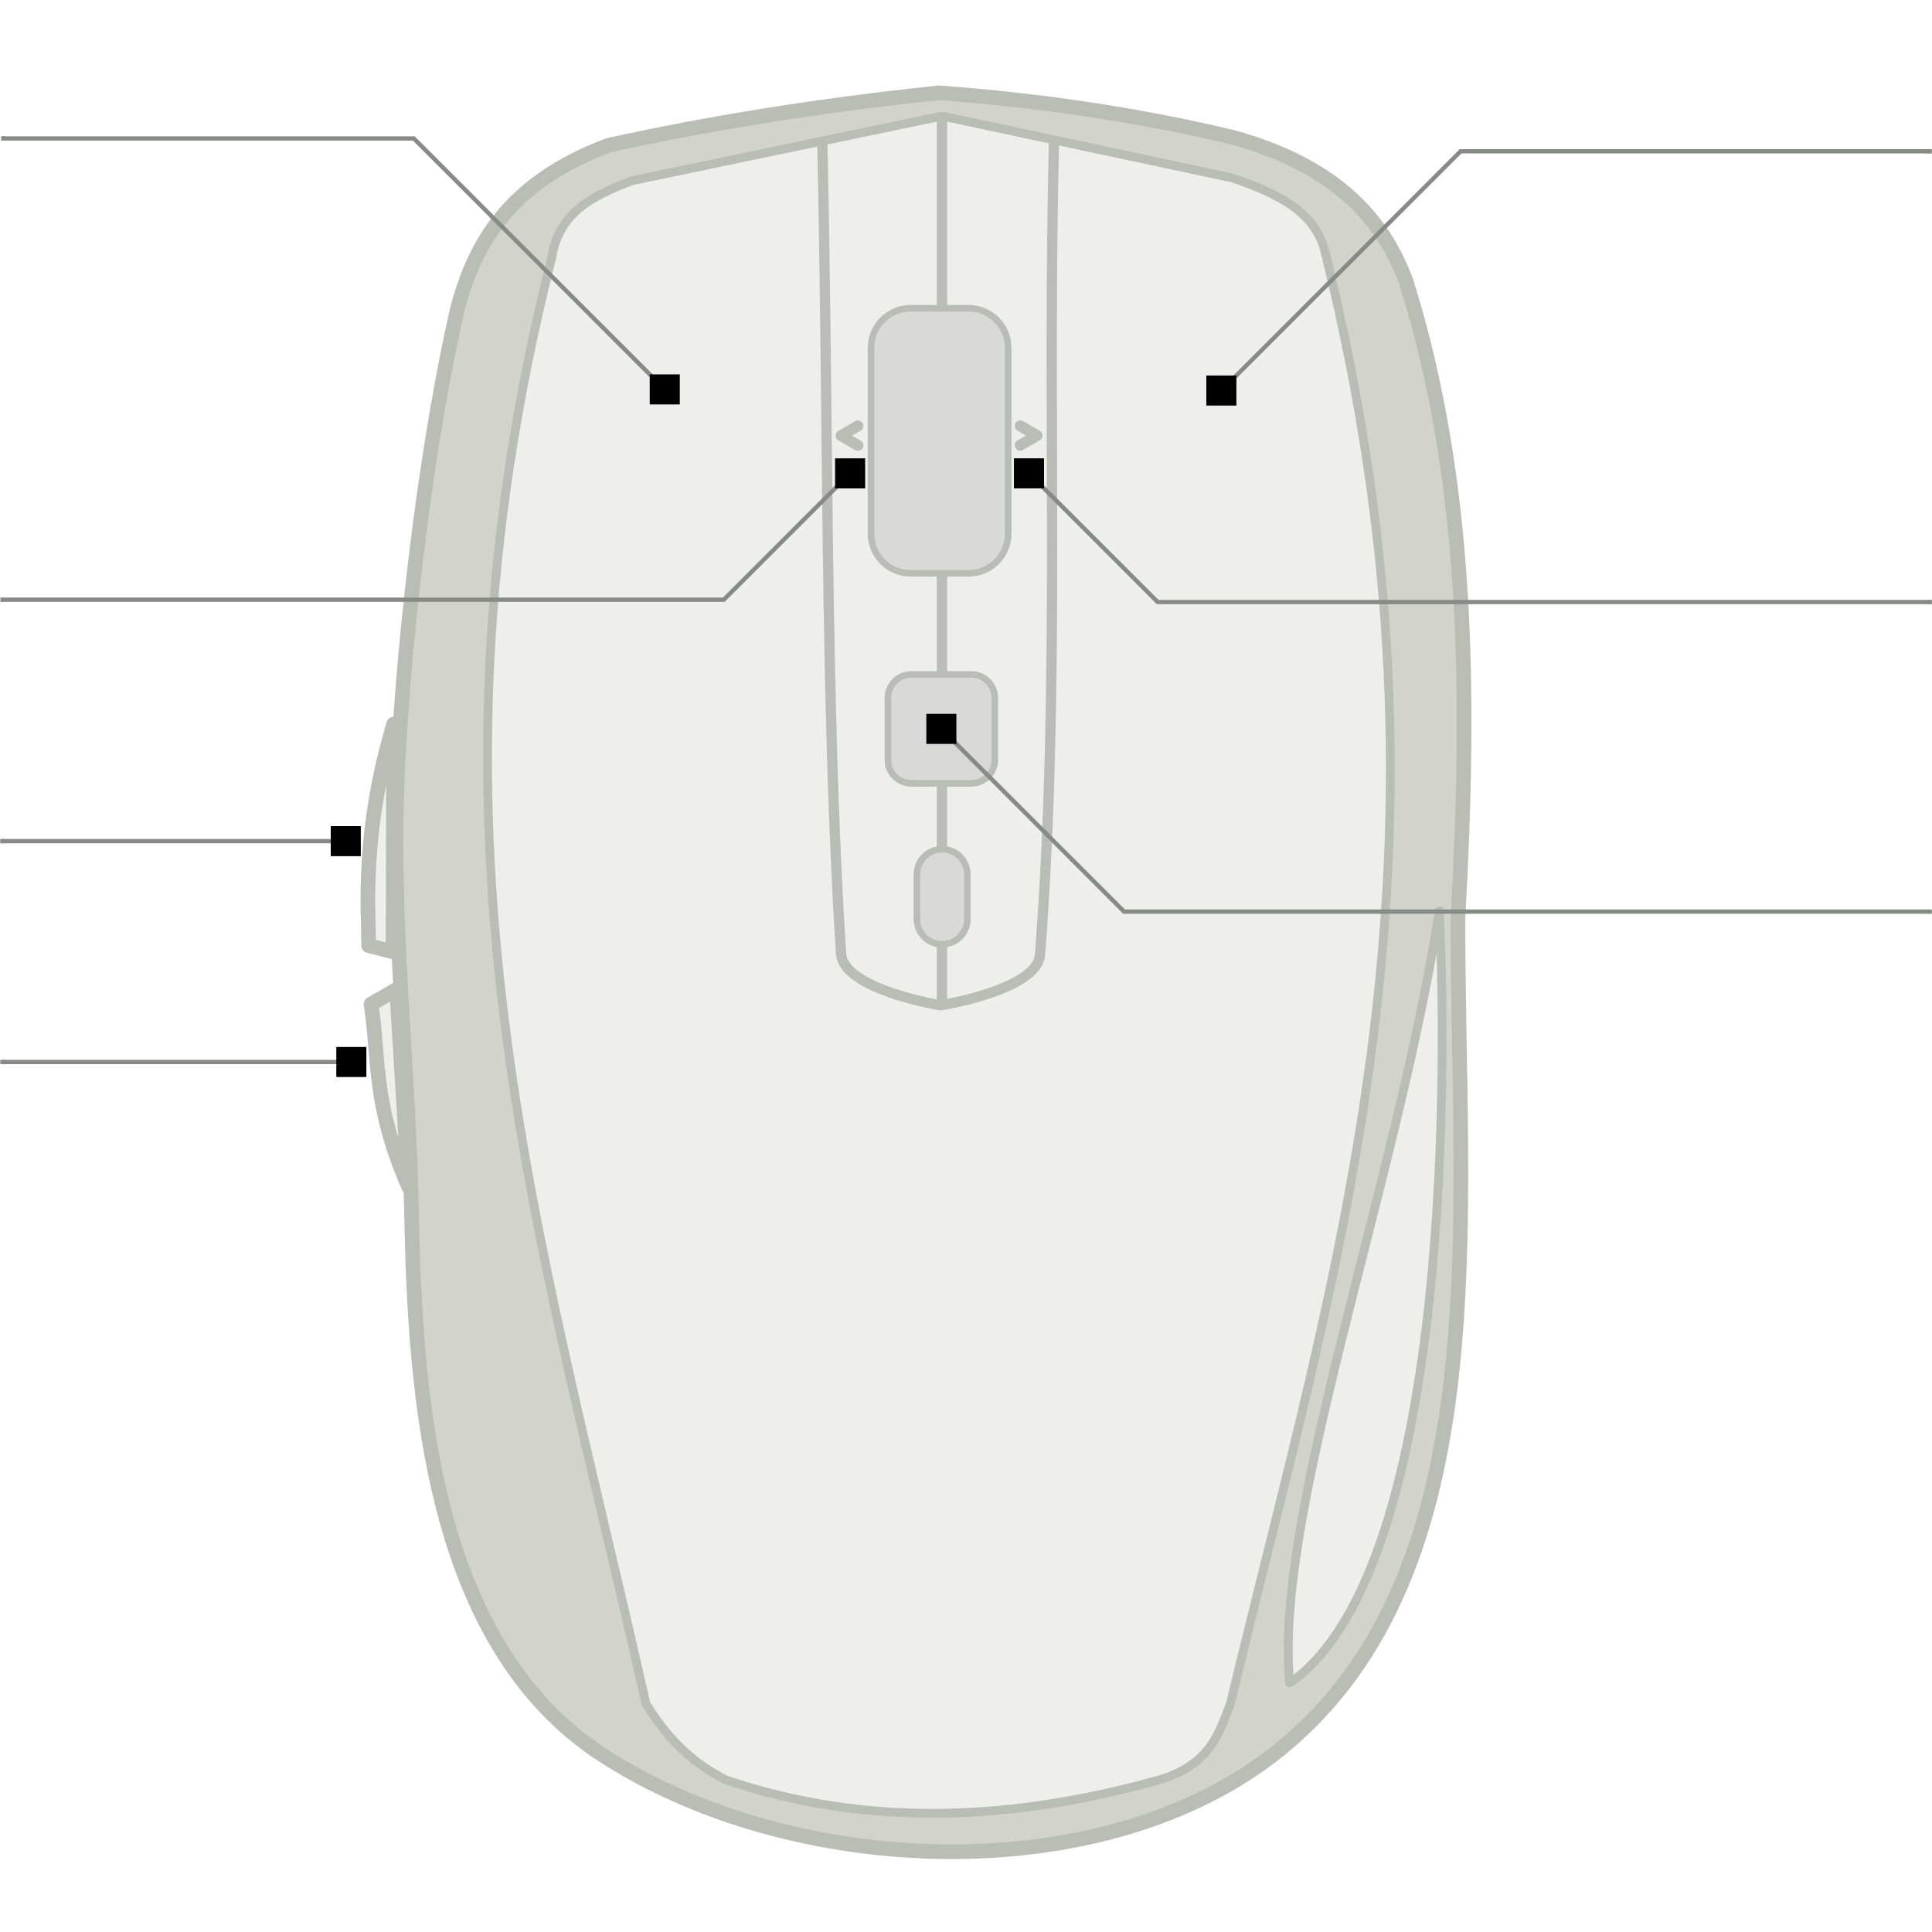
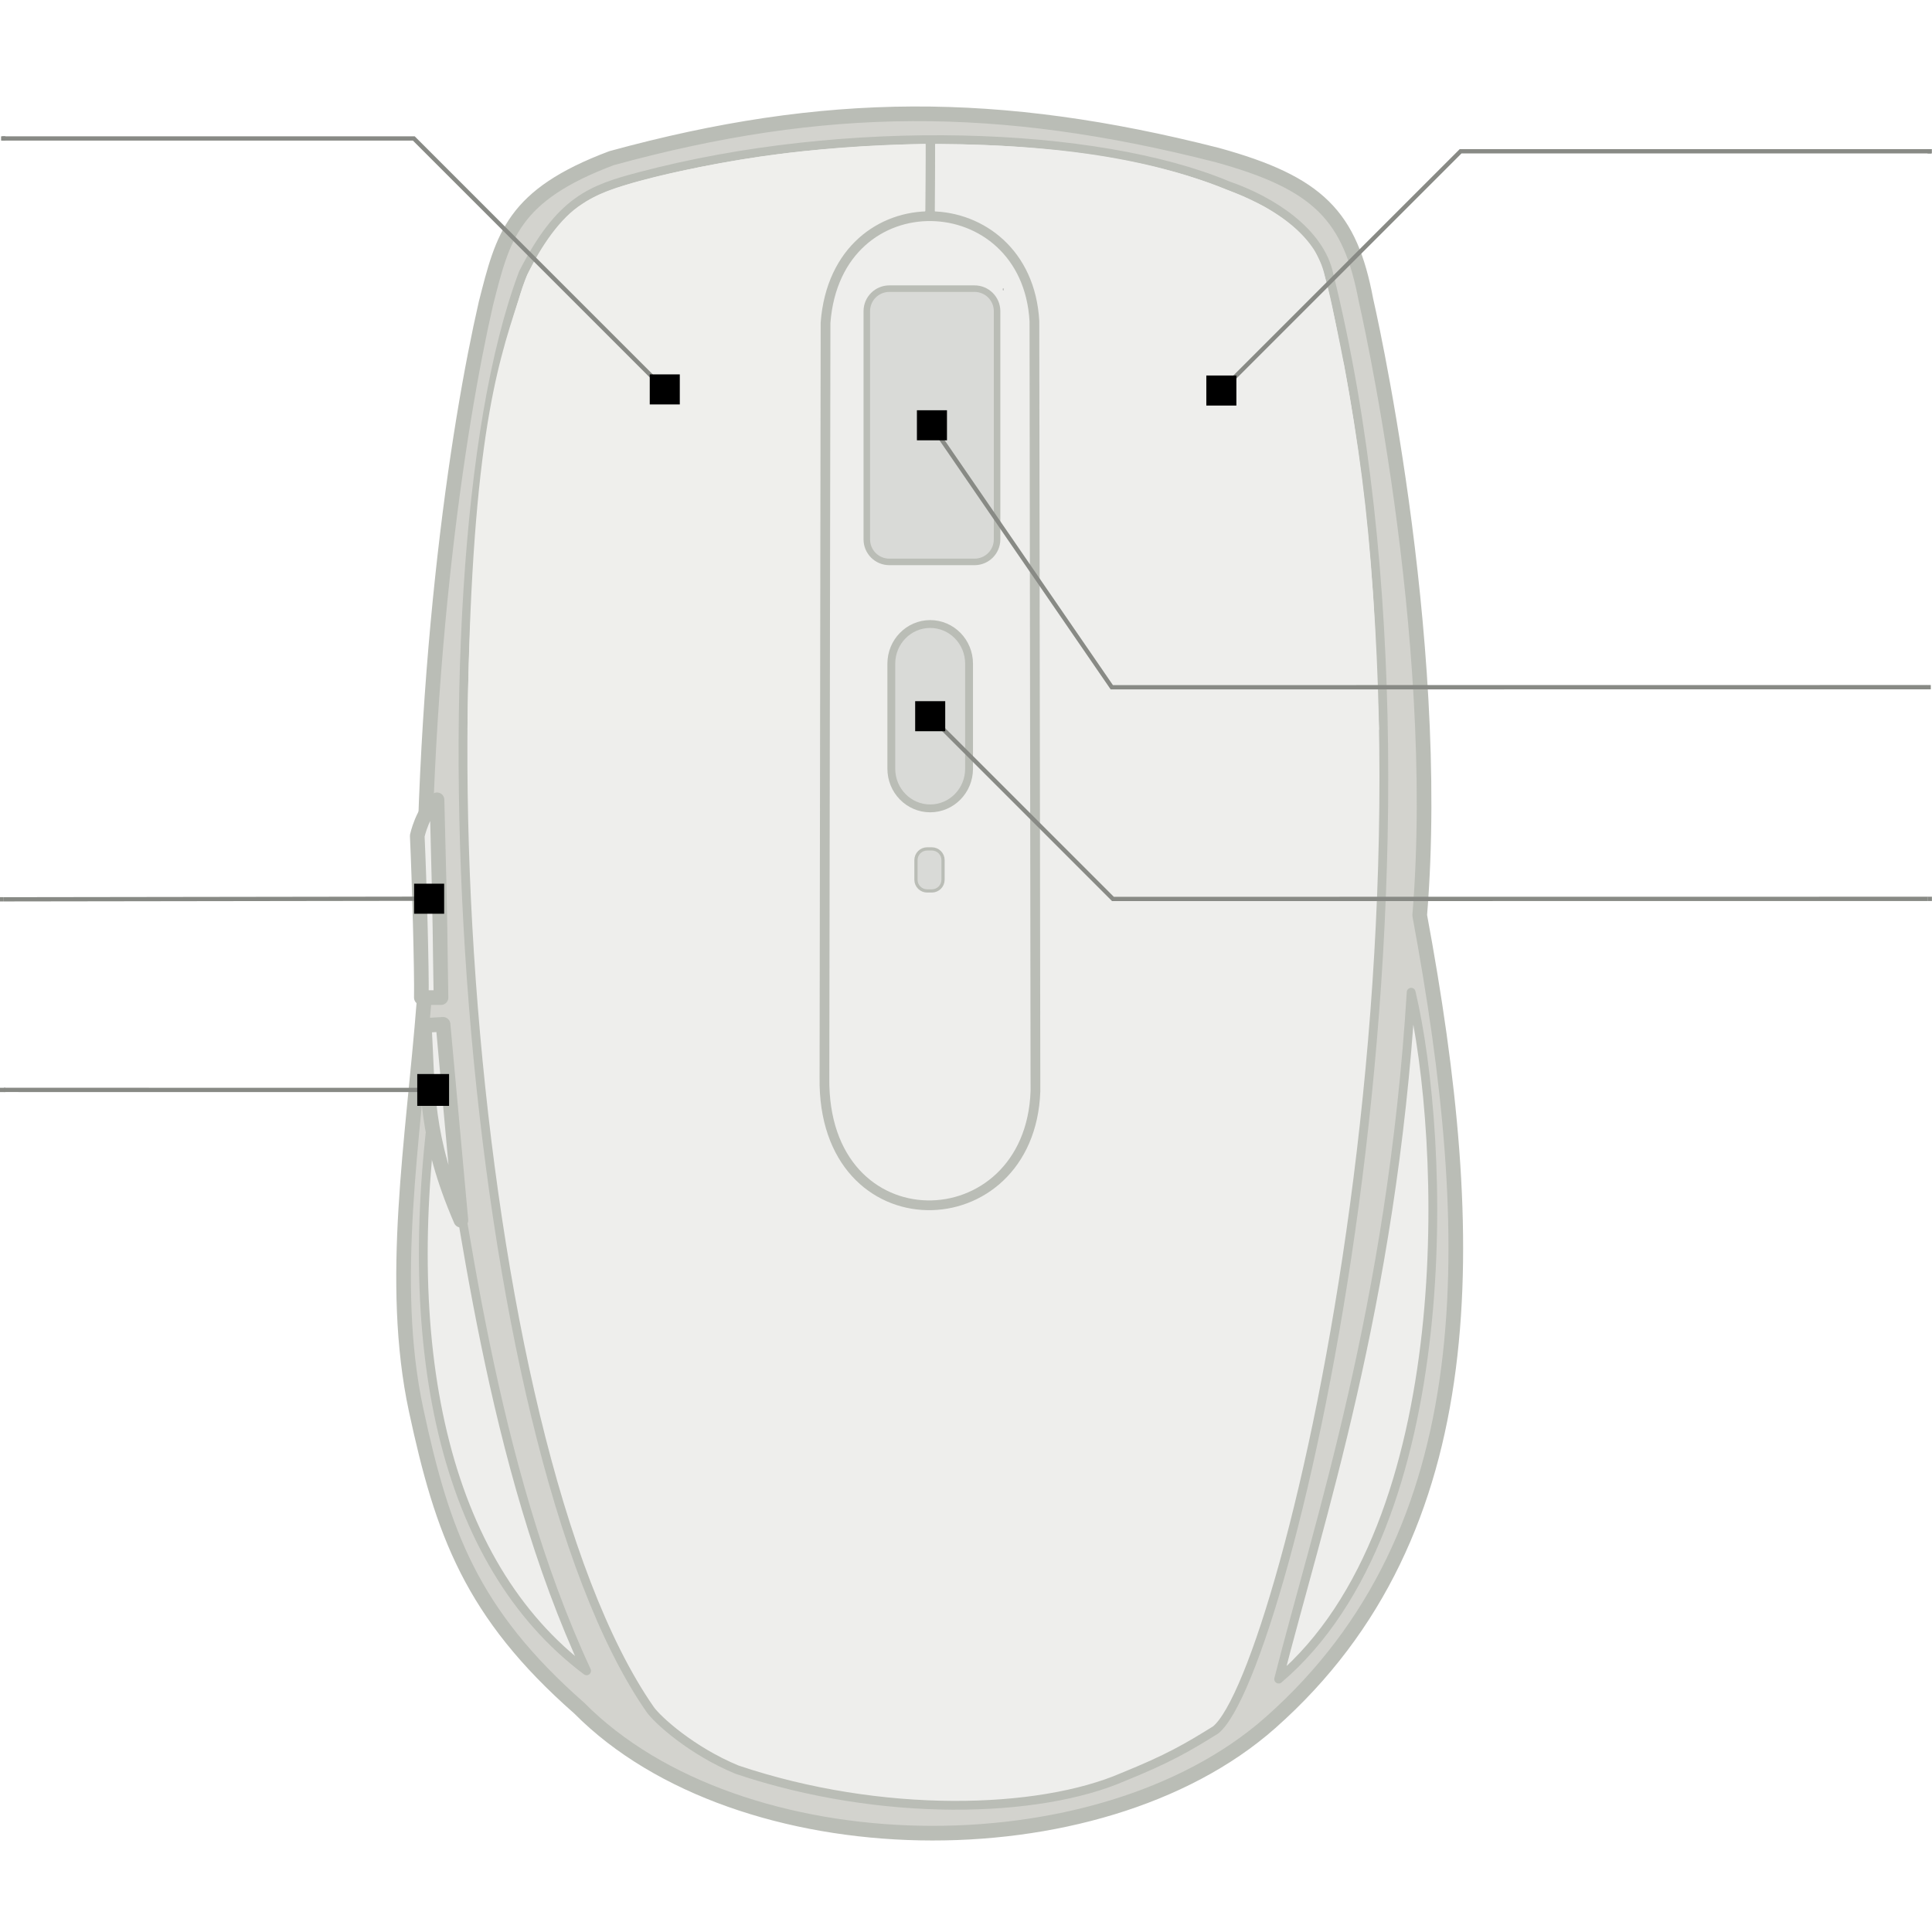
<svg xmlns="http://www.w3.org/2000/svg" version="1.1" id="svg942" width="450" height="450" viewBox="0 0 450 450">
  <defs id="defs946" />
  <g id="Device" style="display:inline" transform="translate(0,321.04)">
-     <path style="opacity:1;vector-effect:none;fill:#d3d3ce;fill-opacity:1;fill-rule:evenodd;stroke:#babdb6;stroke-width:3.414px;stroke-linecap:round;stroke-linejoin:round;stroke-miterlimit:4;stroke-dasharray:none;stroke-dashoffset:0;stroke-opacity:1" d="m 218.694,-299.424 c 23.356,1.735 46.181,5.066 68.355,10.347 23.757,6.543 34.96,18.757 40.449,33.55 14.755,46.97 14.925,97.018 12.099,148.09 -0.221,69.16 9.885,151.952 -41.259,193.686 C 257.441,119.62 184.108,116.484 139.992,87.503 100.639,61.653 96.655,4.572 95.843,-38.898 c -0.64,-34.25 -4.905,-68.501 -3.243,-102.716 1.745,-35.926 7.356,-78.716 13.841,-107.014 3.995,-15.725 12.191,-29.897 35.275,-38.567 23.029,-5.088 48.515,-9.231 76.978,-12.229 z" id="path958" />
-     <path style="display:inline;opacity:1;vector-effect:none;fill:#eeeeec;fill-opacity:1;fill-rule:evenodd;stroke:#babdb6;stroke-width:2.048;stroke-linecap:round;stroke-linejoin:round;stroke-miterlimit:4;stroke-dasharray:none;stroke-dashoffset:0;stroke-opacity:1" d="m 219.405,-294.008 67.624,14.412 c 10.275,3.53 19.613,7.796 21.728,17.737 34.478,139.543 2.382,235.179 -22.172,337.676 -2.71,6.975 -4.755,14.199 -16.629,17.737 -33.627,9.347 -67.254,11.307 -100.881,0 C 159.633,88.72 154.632,82.405 150.451,75.817 125.181,-36.599 94.771,-127.541 128.501,-260.972 c 1.682,-10.89 9.986,-14.605 18.624,-17.959 z" id="path970" />
-     <path style="display:inline;opacity:1;vector-effect:none;fill:none;fill-opacity:1;fill-rule:evenodd;stroke:#babdb6;stroke-width:2.39;stroke-linecap:butt;stroke-linejoin:miter;stroke-miterlimit:4;stroke-dasharray:none;stroke-dashoffset:0;stroke-opacity:1" d="m 191.521,-288.191 c 1.478,64.077 0.631,131.09 4.382,189.295 0.538,8.353 23.144,12.011 23.144,12.011 0,0 22.572,-3.521 23.202,-11.834 4.834,-63.807 1.567,-125.647 3.267,-189.724" id="path960" />
-     <path style="display:inline;opacity:1;vector-effect:none;fill:#eeeeec;fill-opacity:1;fill-rule:evenodd;stroke:#babdb6;stroke-width:2.048;stroke-linecap:round;stroke-linejoin:round;stroke-miterlimit:4;stroke-dasharray:none;stroke-dashoffset:0;stroke-opacity:1" d="M 300.422,70.945 C 339.275,43.968 336.691,-80.871 335.235,-108.904 325.418,-45.456 296.494,32.142 300.422,70.945 Z" id="path974" />
-     <path style="opacity:1;vector-effect:none;fill:#eeeeec;fill-opacity:1;fill-rule:evenodd;stroke:#babdb6;stroke-width:3.414px;stroke-linecap:round;stroke-linejoin:round;stroke-miterlimit:4;stroke-dasharray:none;stroke-dashoffset:0;stroke-opacity:1" d="m 91.704,-152.386 c -7.529,25.226 -5.874,43.326 -5.814,51.608 l 5.654,1.441 z" id="button3" />
-     <path style="display:inline;opacity:1;vector-effect:none;fill:#eeeeec;fill-opacity:1;fill-rule:evenodd;stroke:#babdb6;stroke-width:3.414px;stroke-linecap:round;stroke-linejoin:round;stroke-miterlimit:4;stroke-dasharray:none;stroke-dashoffset:0;stroke-opacity:1" d="m 86.425,-87.164 c 1.985,13.294 0.345,23.115 8.758,42.57 l -2.771,-46.006 z" id="button4" />
-     <path style="opacity:1;vector-effect:none;fill:#eeeeec;fill-opacity:1;fill-rule:evenodd;stroke:#babdb6;stroke-width:2.39;stroke-linecap:round;stroke-linejoin:round;stroke-miterlimit:4;stroke-dasharray:none;stroke-dashoffset:0;stroke-opacity:1" d="M 219.405,-293.358 V -87.543" id="path1908" />
-     <rect style="display:inline;opacity:1;vector-effect:none;fill:#d9dad7;fill-opacity:1;stroke:#babdb6;stroke-width:3.072;stroke-linecap:square;stroke-linejoin:miter;stroke-miterlimit:4;stroke-dasharray:none;stroke-dashoffset:0;stroke-opacity:1;paint-order:markers stroke fill" id="rect972" width="10.199" height="20.62" x="214.337" y="-122.474" ry="5.099" />
-     <rect style="display:inline;opacity:1;vector-effect:none;fill:#d9dad7;fill-opacity:1;stroke:#babdb6;stroke-width:3.072;stroke-linecap:square;stroke-linejoin:miter;stroke-miterlimit:4;stroke-dasharray:none;stroke-dashoffset:0;stroke-opacity:1;paint-order:markers stroke fill" id="button2" width="23.36" height="23.83" x="207.579" y="-163.184" ry="4.703" />
-     <rect style="display:inline;opacity:1;vector-effect:none;fill:#d9dad7;fill-opacity:1;stroke:#babdb6;stroke-width:3.072;stroke-linecap:square;stroke-linejoin:miter;stroke-miterlimit:4;stroke-dasharray:none;stroke-dashoffset:0;stroke-opacity:1;paint-order:markers stroke fill" id="rect966" width="30.415" height="60.203" x="203.643" y="-248.472" ry="8.466" />
-     <path style="opacity:1;vector-effect:none;fill:#eeeeec;fill-opacity:1;fill-rule:evenodd;stroke:none;stroke-width:2.048;stroke-linecap:round;stroke-linejoin:round;stroke-miterlimit:4;stroke-dasharray:none;stroke-dashoffset:0;stroke-opacity:1" d="m 136.542,-257.721 -16.305,112.567 63.025,-0.627 1.254,-131.066 z" id="button0" />
-     <path style="display:inline;opacity:1;vector-effect:none;fill:#eeeeec;fill-opacity:1;fill-rule:evenodd;stroke:none;stroke-width:2.048;stroke-linecap:round;stroke-linejoin:round;stroke-miterlimit:4;stroke-dasharray:none;stroke-dashoffset:0;stroke-opacity:1" d="m 299.435,-259.289 16.305,112.566 -63.025,-0.627 -1.254,-131.066 z" id="button1" />
-     <path style="display:inline;fill:none;fill-rule:evenodd;stroke:#babdb6;stroke-width:2.569px;stroke-linecap:round;stroke-linejoin:round;stroke-opacity:1" d="m 199.809,-221.82 -3.901,2.252 3.901,2.252" id="button5" />
-     <path style="display:inline;fill:none;fill-rule:evenodd;stroke:#babdb6;stroke-width:2.569px;stroke-linecap:round;stroke-linejoin:round;stroke-opacity:1" d="m 237.634,-221.852 3.901,2.252 -3.901,2.252" id="button6" />
+     <path style="opacity:1;vector-effect:none;fill:#d3d3ce;fill-opacity:1;fill-rule:evenodd;stroke:#babdb6;stroke-width:3.414px;stroke-linecap:round;stroke-linejoin:round;stroke-miterlimit:4;stroke-dasharray:none;stroke-dashoffset:0;stroke-opacity:1" d="m 283.455,-284.942 c 23.757,6.543 31.028,14.259 34.705,33.797 0,0 17.927,77.494 12.517,143.3 13.912,75.097 15.577,143.523 -34.777,188.049 C 255.695,115.756 172.071,114.33 134.929,76.826 109.72,54.683 103.04,35.855 96.93,7.422 90.508,-22.458 96.301,-55.873 98.755,-87.66 97.478,-162.632 106.694,-222.055 113.179,-250.353 c 3.995,-15.725 6.188,-25.18 29.271,-33.851 49.768,-13.617 90.161,-13.674 141.005,-0.739 z" id="path958" />
+     <path style="display:inline;opacity:1;vector-effect:none;fill:#eeeeec;fill-opacity:1;fill-rule:evenodd;stroke:#babdb6;stroke-width:2.048;stroke-linecap:round;stroke-linejoin:round;stroke-miterlimit:4;stroke-dasharray:none;stroke-dashoffset:0;stroke-opacity:1" d="m 285.961,-277.83 c 10.275,3.53 21.466,10.802 23.581,20.743 34.478,139.543 -9.916,325.551 -26.387,338.976 -6.788,4.228 -11.207,6.78 -21.606,10.988 -19.67,8.516 -56.255,9.578 -89.883,-1.729 C 161.115,86.799 153.125,79.559 151.413,77.098 108.172,14.923 94.78,-185.474 121.855,-257.436 c 8.702,-17.014 15.856,-19.493 27.127,-22.487 48.171,-12.769 106.597,-10.673 136.979,2.093 z" id="path970" />
+     <a id="a10760" transform="translate(-32.40234,-38.58398)" />
+     <path style="display:inline;opacity:1;vector-effect:none;fill:#eeeeec;fill-opacity:1;fill-rule:evenodd;stroke:#babdb6;stroke-width:2.048;stroke-linecap:round;stroke-linejoin:round;stroke-miterlimit:4;stroke-dasharray:none;stroke-dashoffset:0;stroke-opacity:1" d="M 136.631,68.129 C 114.209,19.974 107.693,-40.268 102.048,-71.279 92.23,-7.831 103.223,43.063 136.631,68.129 Z" id="path974" />
+     <path style="display:inline;opacity:1;fill:#eeeeec;fill-opacity:1;fill-rule:evenodd;stroke:#babdb6;stroke-width:2.048;stroke-linecap:round;stroke-linejoin:round;stroke-miterlimit:4;stroke-dasharray:none;stroke-dashoffset:0;stroke-opacity:1" d="M 297.822,70.057 C 340.237,33.936 336.82,-55.657 328.688,-89.929 324.174,-16.874 306.986,34.009 297.822,70.057 Z" id="path974-5" />
+     <path style="display:inline;opacity:1;vector-effect:none;fill:#eeeeec;fill-opacity:1;fill-rule:evenodd;stroke:#babdb6;stroke-width:3.414px;stroke-linecap:round;stroke-linejoin:round;stroke-miterlimit:4;stroke-dasharray:none;stroke-dashoffset:0;stroke-opacity:1" d="m 101.789,-134.747 c -3.362,2.606 -4.603,8.392 -4.603,8.392 0.474,10.139 1.067,31.502 0.955,37.674 l 4.576,0.004 c -0.31,-16.987 -0.014,-10.783 -0.928,-46.069 z" id="button4" />
+     <path style="display:inline;opacity:1;vector-effect:none;fill:#eeeeec;fill-opacity:1;fill-rule:evenodd;stroke:#babdb6;stroke-width:3.414px;stroke-linecap:round;stroke-linejoin:round;stroke-miterlimit:4;stroke-dasharray:none;stroke-dashoffset:0;stroke-opacity:1" d="m 98.836,-82.201 c 0.842,14.716 0.1,25.912 8.513,45.366 l -4.153,-45.615 z" id="button3" />
+     <path style="opacity:1;fill:#eeeeec;fill-opacity:1;fill-rule:evenodd;stroke:#babdb6;stroke-width:2.27;stroke-linecap:round;stroke-linejoin:round;stroke-miterlimit:4;stroke-dasharray:none;stroke-dashoffset:0;stroke-opacity:1" d="m 216.704,-287.783 -0.081,16.933" id="path1908" />
+     <rect style="display:inline;opacity:1;vector-effect:none;fill:#d9dad7;fill-opacity:1;stroke:#babdb6;stroke-width:1.502;stroke-linecap:square;stroke-linejoin:miter;stroke-miterlimit:4;stroke-dasharray:none;stroke-dashoffset:0;stroke-opacity:1;paint-order:markers stroke fill" id="rect972" width="5.556" height="9.042" x="213.72" y="-122.94" ry="2.236" />
+     <rect style="display:inline;opacity:1;vector-effect:none;fill:#d9dad7;fill-opacity:1;stroke:#babdb6;stroke-width:3.653;stroke-linecap:square;stroke-linejoin:miter;stroke-miterlimit:4;stroke-dasharray:none;stroke-dashoffset:0;stroke-opacity:1;paint-order:markers stroke fill" id="button5" width="16.282" height="41.115" x="208.519" y="-174.78" ry="8.323" />
+     <rect style="display:inline;opacity:1;fill:#d9dad7;fill-opacity:1;stroke:#babdb6;stroke-width:3.038;stroke-linecap:square;stroke-linejoin:miter;stroke-miterlimit:4;stroke-dasharray:none;stroke-dashoffset:0;stroke-opacity:1;paint-order:markers stroke fill" id="button2" width="28.824" height="62.13" x="202.655" y="-253.049" ry="4.486" />
+     <path style="opacity:1;vector-effect:none;fill:#efefec;fill-opacity:1;fill-rule:evenodd;stroke:none;stroke-width:2.048;stroke-linecap:round;stroke-linejoin:round;stroke-miterlimit:4;stroke-dasharray:none;stroke-dashoffset:0;stroke-opacity:1" d="m 120.735,-251.041 c -5.308,16.06 -11.096,34.813 -11.854,99.998 l 82.11,0.002 0.102,-70.992 0.137,-23.648 c 0.022,-3.87 1.234,-8.236 2.694,-11.471 3.67,-8.13 11.084,-13.84 21.581,-14.766 0,0 0.104,-12.715 0.069,-15.62 -8.631,0.184 -18.129,0.693 -28.002,1.672 -9.582,0.951 -19.001,2.579 -27.403,4.318 -10.792,2.234 -19.83,4.808 -24.56,8.02 -5.219,3.216 -9.7,10.163 -12.48,15.844 -1.171,2.393 -1.854,4.819 -2.394,6.643 z" id="button0" />
+     <path style="display:inline;opacity:1;vector-effect:none;fill:#eeeeec;fill-opacity:1;fill-rule:evenodd;stroke:none;stroke-width:2.048;stroke-linecap:round;stroke-linejoin:round;stroke-miterlimit:4;stroke-dasharray:none;stroke-dashoffset:0;stroke-opacity:1" d="m 294.158,-273.086 c 5.63,3.069 9.462,6.534 11.773,10.023 3.656,5.521 5.665,21.518 7.102,26.892 3.477,18.819 5.464,33.821 6.731,52.842 0.63,9.451 0.891,19.929 1.447,32.292 l -79.015,0.004 -0.139,-95.465 c -0.17,-4.351 -1.632,-9.017 -3.343,-12.333 -4.635,-7.987 -11.894,-12.164 -20.946,-13.022 l 0.039,-15.65 c 32.403,0.184 56.016,4.252 76.351,14.416 z" id="button1" />
+     <ellipse style="opacity:0.43;stroke-width:2.27;stroke-miterlimit:4;stroke-dasharray:none" id="path12914" cx="233.658" cy="-253.639" rx="0.063" ry="0.285" />
+     <path style="opacity:1;fill:none;stroke:#babdb6;stroke-width:2.27;stroke-linecap:round;stroke-linejoin:round;stroke-miterlimit:4;stroke-dasharray:none;stroke-opacity:1;paint-order:normal" d="m 192.285,-245.884 c 2.606,-33.848 46.869,-32.174 48.649,-0.342 l 0.241,179.348 c -1.239,35.385 -49.706,36.536 -49.146,-3.186 z" id="path14443" />
  </g>
  <g id="Buttons" transform="translate(0,321.04)" style="display:inline">
-     <g id="button5-path">
-       <path id="path884" d="m 198.01,-210.783 -29.432,29.432 H 0.354" style="display:inline;fill:none;fill-rule:evenodd;stroke:#888a85;stroke-width:1px;stroke-linecap:butt;stroke-linejoin:miter;stroke-opacity:1" />
-       <rect y="-181.851" x="0.104" height="1" width="1" id="button5-leader" style="text-align:end;display:inline;opacity:1;vector-effect:none;fill:#888a85;fill-opacity:1;stroke:none;stroke-width:1px;stroke-linecap:butt;stroke-linejoin:miter;stroke-miterlimit:4;stroke-dasharray:none;stroke-dashoffset:0;stroke-opacity:1;paint-order:markers stroke fill" />
-       <rect y="-214.283" x="194.51" height="7" width="7" id="rect2047" style="display:inline;opacity:1;vector-effect:none;fill:#000000;fill-opacity:1;stroke:none;stroke-width:0.6;stroke-linecap:round;stroke-linejoin:round;stroke-miterlimit:4;stroke-dasharray:none;stroke-dashoffset:0;stroke-opacity:1;paint-order:markers stroke fill" />
+     <g id="button4-path" transform="translate(19.41439,13.40844)">
+       <rect y="-125.484" x="-19.541" height="1" width="1" id="button4-leader" style="text-align:end;display:inline;opacity:1;vector-effect:none;fill:#888a85;fill-opacity:1;stroke:none;stroke-width:1px;stroke-linecap:butt;stroke-linejoin:miter;stroke-miterlimit:4;stroke-dasharray:none;stroke-dashoffset:0;stroke-opacity:1;paint-order:markers stroke fill" />
+       <path id="path2119" d="m 80.537,-125.121 -99.063,0.14" style="display:inline;opacity:1;vector-effect:none;fill:none;fill-opacity:1;fill-rule:evenodd;stroke:#888a85;stroke-width:0.989px;stroke-linecap:butt;stroke-linejoin:miter;stroke-miterlimit:4;stroke-dasharray:none;stroke-dashoffset:0;stroke-opacity:1" />
+       <rect y="-128.621" x="77.037" height="7" width="7" id="rect2047-9" style="display:inline;opacity:1;fill:#000000;fill-opacity:1;stroke:none;stroke-width:0.6;stroke-linecap:round;stroke-linejoin:round;stroke-miterlimit:4;stroke-dasharray:none;stroke-dashoffset:0;stroke-opacity:1;paint-order:markers stroke fill" />
    </g>
-     <g id="button3-path">
-       <rect y="-125.623" x="0.052" height="1" width="1" id="button3-leader" style="text-align:end;display:inline;opacity:1;vector-effect:none;fill:#888a85;fill-opacity:1;stroke:none;stroke-width:1px;stroke-linecap:butt;stroke-linejoin:miter;stroke-miterlimit:4;stroke-dasharray:none;stroke-dashoffset:0;stroke-opacity:1;paint-order:markers stroke fill" />
-       <path id="path2119" d="M 80.537,-125.121 H 0.52" style="display:inline;opacity:1;vector-effect:none;fill:none;fill-opacity:1;fill-rule:evenodd;stroke:#888a85;stroke-width:1px;stroke-linecap:butt;stroke-linejoin:miter;stroke-miterlimit:4;stroke-dasharray:none;stroke-dashoffset:0;stroke-opacity:1" />
-       <rect y="-128.621" x="77.037" height="7" width="7" id="rect2047-9" style="display:inline;opacity:1;vector-effect:none;fill:#000000;fill-opacity:1;stroke:none;stroke-width:0.6;stroke-linecap:round;stroke-linejoin:round;stroke-miterlimit:4;stroke-dasharray:none;stroke-dashoffset:0;stroke-opacity:1;paint-order:markers stroke fill" />
-     </g>
-     <g id="button4-path">
-       <rect y="-74.185" x="0.07" height="1" width="1" id="button4-leader" style="text-align:end;display:inline;opacity:1;vector-effect:none;fill:#888a85;fill-opacity:1;stroke:none;stroke-width:1px;stroke-linecap:butt;stroke-linejoin:miter;stroke-miterlimit:4;stroke-dasharray:none;stroke-dashoffset:0;stroke-opacity:1;paint-order:markers stroke fill" />
-       <path id="path2121" d="M 81.836,-73.681 H 0.52" style="display:inline;opacity:1;vector-effect:none;fill:none;fill-opacity:1;fill-rule:evenodd;stroke:#888a85;stroke-width:1px;stroke-linecap:butt;stroke-linejoin:miter;stroke-miterlimit:4;stroke-dasharray:none;stroke-dashoffset:0;stroke-opacity:1" />
-       <rect y="-77.181" x="78.336" height="7" width="7" id="rect2047-87" style="display:inline;opacity:1;vector-effect:none;fill:#000000;fill-opacity:1;stroke:none;stroke-width:0.6;stroke-linecap:round;stroke-linejoin:round;stroke-miterlimit:4;stroke-dasharray:none;stroke-dashoffset:0;stroke-opacity:1;paint-order:markers stroke fill" />
+     <g id="button3-path" transform="matrix(1.235867,0,0,1,-0.1001923,6.511448)">
+       <rect y="-74.185" x="0.07" height="1" width="1" id="button3-leader" style="text-align:end;display:inline;opacity:1;vector-effect:none;fill:#888a85;fill-opacity:1;stroke:none;stroke-width:1px;stroke-linecap:butt;stroke-linejoin:miter;stroke-miterlimit:4;stroke-dasharray:none;stroke-dashoffset:0;stroke-opacity:1;paint-order:markers stroke fill" />
+       <path id="path2121" d="M 81.836,-73.681 0.841,-73.694" style="display:inline;opacity:1;vector-effect:none;fill:none;fill-opacity:1;fill-rule:evenodd;stroke:#888a85;stroke-width:1px;stroke-linecap:butt;stroke-linejoin:miter;stroke-miterlimit:4;stroke-dasharray:none;stroke-dashoffset:0;stroke-opacity:1" />
+       <rect y="-77.39" x="78.719" height="7.417" width="5.995" id="rect2047-9-3" style="display:inline;fill:#000000;fill-opacity:1;stroke:none;stroke-width:0.54;stroke-linecap:round;stroke-linejoin:round;stroke-miterlimit:4;stroke-dasharray:none;stroke-dashoffset:0;stroke-opacity:1;paint-order:markers stroke fill" />
    </g>
    <g style="display:inline" id="button0-path">
      <path id="path2117" d="M 154.839,-230.338 96.384,-288.792 H 0.52" style="display:inline;fill:none;fill-rule:evenodd;stroke:#888a85;stroke-width:1px;stroke-linecap:butt;stroke-linejoin:miter;stroke-opacity:1" />
      <rect y="-289.292" x="0.256" height="1" width="1" id="button0-leader" style="text-align:end;display:inline;opacity:1;vector-effect:none;fill:#888a85;fill-opacity:1;stroke:none;stroke-width:1px;stroke-linecap:butt;stroke-linejoin:miter;stroke-miterlimit:4;stroke-dasharray:none;stroke-dashoffset:0;stroke-opacity:1;paint-order:markers stroke fill" />
      <rect y="-233.838" x="151.339" height="7" width="7" id="rect2047-7" style="display:inline;opacity:1;vector-effect:none;fill:#000000;fill-opacity:1;stroke:none;stroke-width:0.6;stroke-linecap:round;stroke-linejoin:round;stroke-miterlimit:4;stroke-dasharray:none;stroke-dashoffset:0;stroke-opacity:1;paint-order:markers stroke fill" />
    </g>
    <g id="button1-path">
      <path id="path2125" d="m 284.477,-230.078 55.726,-55.726 h 109.634" style="display:inline;opacity:1;vector-effect:none;fill:none;fill-opacity:1;fill-rule:evenodd;stroke:#888a85;stroke-width:1px;stroke-linecap:butt;stroke-linejoin:miter;stroke-miterlimit:4;stroke-dasharray:none;stroke-dashoffset:0;stroke-opacity:1" />
      <rect y="-233.578" x="280.977" height="7" width="7" id="rect2047-0" style="display:inline;opacity:1;vector-effect:none;fill:#000000;fill-opacity:1;stroke:none;stroke-width:0.6;stroke-linecap:round;stroke-linejoin:round;stroke-miterlimit:4;stroke-dasharray:none;stroke-dashoffset:0;stroke-opacity:1;paint-order:markers stroke fill" />
      <rect y="-286.306" x="448.965" height="1" width="1" id="button1-leader" style="text-align:start;display:inline;opacity:1;vector-effect:none;fill:#888a85;fill-opacity:1;stroke:none;stroke-width:1px;stroke-linecap:butt;stroke-linejoin:miter;stroke-miterlimit:4;stroke-dasharray:none;stroke-dashoffset:0;stroke-opacity:1;paint-order:markers stroke fill" />
    </g>
-     <g id="button2-path">
-       <path id="path2129" d="m 219.259,-151.269 42.566,42.566 h 187.623" style="display:inline;opacity:1;vector-effect:none;fill:none;fill-opacity:1;fill-rule:evenodd;stroke:#888a85;stroke-width:1px;stroke-linecap:butt;stroke-linejoin:miter;stroke-miterlimit:4;stroke-dasharray:none;stroke-dashoffset:0;stroke-opacity:1" />
+     <g id="button5-path" transform="translate(-2.598137,-2.953125)">
+       <path id="path2129" d="m 219.259,-151.269 42.566,42.566 189.789,-0.021" style="display:inline;opacity:1;vector-effect:none;fill:none;fill-opacity:1;fill-rule:evenodd;stroke:#888a85;stroke-width:1px;stroke-linecap:butt;stroke-linejoin:miter;stroke-miterlimit:4;stroke-dasharray:none;stroke-dashoffset:0;stroke-opacity:1" />
      <rect y="-154.769" x="215.759" height="7" width="7" id="rect2047-08" style="display:inline;opacity:1;vector-effect:none;fill:#000000;fill-opacity:1;stroke:none;stroke-width:0.6;stroke-linecap:round;stroke-linejoin:round;stroke-miterlimit:4;stroke-dasharray:none;stroke-dashoffset:0;stroke-opacity:1;paint-order:markers stroke fill" />
-       <rect y="-109.204" x="448.969" height="1" width="1" id="button2-leader" style="text-align:start;display:inline;opacity:1;vector-effect:none;fill:#888a85;fill-opacity:1;stroke:none;stroke-width:1px;stroke-linecap:butt;stroke-linejoin:miter;stroke-miterlimit:4;stroke-dasharray:none;stroke-dashoffset:0;stroke-opacity:1;paint-order:markers stroke fill" />
+       <rect y="-109.223" x="451.583" height="1" width="1" id="button5-leader" style="text-align:start;display:inline;opacity:1;vector-effect:none;fill:#888a85;fill-opacity:1;stroke:none;stroke-width:1px;stroke-linecap:butt;stroke-linejoin:miter;stroke-miterlimit:4;stroke-dasharray:none;stroke-dashoffset:0;stroke-opacity:1;paint-order:markers stroke fill" />
    </g>
-     <g id="button6-path">
-       <path id="path891" d="m 239.67,-210.79 29.976,29.976 h 180.251" style="fill:none;fill-rule:evenodd;stroke:#888a85;stroke-width:1px;stroke-linecap:butt;stroke-linejoin:miter;stroke-opacity:1" />
-       <rect y="-181.314" x="448.969" height="1" width="1" id="button6-leader" style="text-align:start;display:inline;opacity:1;vector-effect:none;fill:#888a85;fill-opacity:1;stroke:none;stroke-width:1px;stroke-linecap:butt;stroke-linejoin:miter;stroke-miterlimit:4;stroke-dasharray:none;stroke-dashoffset:0;stroke-opacity:1;paint-order:markers stroke fill" />
-       <rect y="-214.29" x="236.17" height="7" width="7" id="rect2047-8" style="display:inline;opacity:1;vector-effect:none;fill:#000000;fill-opacity:1;stroke:none;stroke-width:0.6;stroke-linecap:round;stroke-linejoin:round;stroke-miterlimit:4;stroke-dasharray:none;stroke-dashoffset:0;stroke-opacity:1;paint-order:markers stroke fill" />
+     <g id="button2-path" transform="translate(-2.865514,-52.261)">
+       <path id="path47126" d="m 219.941,-169.645 41.883,60.942 189.789,-0.021" style="display:inline;opacity:1;vector-effect:none;fill:none;fill-opacity:1;fill-rule:evenodd;stroke:#888a85;stroke-width:1px;stroke-linecap:butt;stroke-linejoin:miter;stroke-miterlimit:4;stroke-dasharray:none;stroke-dashoffset:0;stroke-opacity:1" />
+       <rect y="-173.223" x="216.433" height="7" width="7" id="rect47128" style="display:inline;opacity:1;vector-effect:none;fill:#000000;fill-opacity:1;stroke:none;stroke-width:0.6;stroke-linecap:round;stroke-linejoin:round;stroke-miterlimit:4;stroke-dasharray:none;stroke-dashoffset:0;stroke-opacity:1;paint-order:markers stroke fill" />
+       <rect y="-109.223" x="451.583" height="1" width="1" id="button2-leader" style="text-align:start;display:inline;opacity:1;vector-effect:none;fill:#888a85;fill-opacity:1;stroke:none;stroke-width:1px;stroke-linecap:butt;stroke-linejoin:miter;stroke-miterlimit:4;stroke-dasharray:none;stroke-dashoffset:0;stroke-opacity:1;paint-order:markers stroke fill" />
    </g>
  </g>
-   <g id="LEDs" style="display:inline" />
+   <g id="LEDs" style="display:none" />
</svg>
